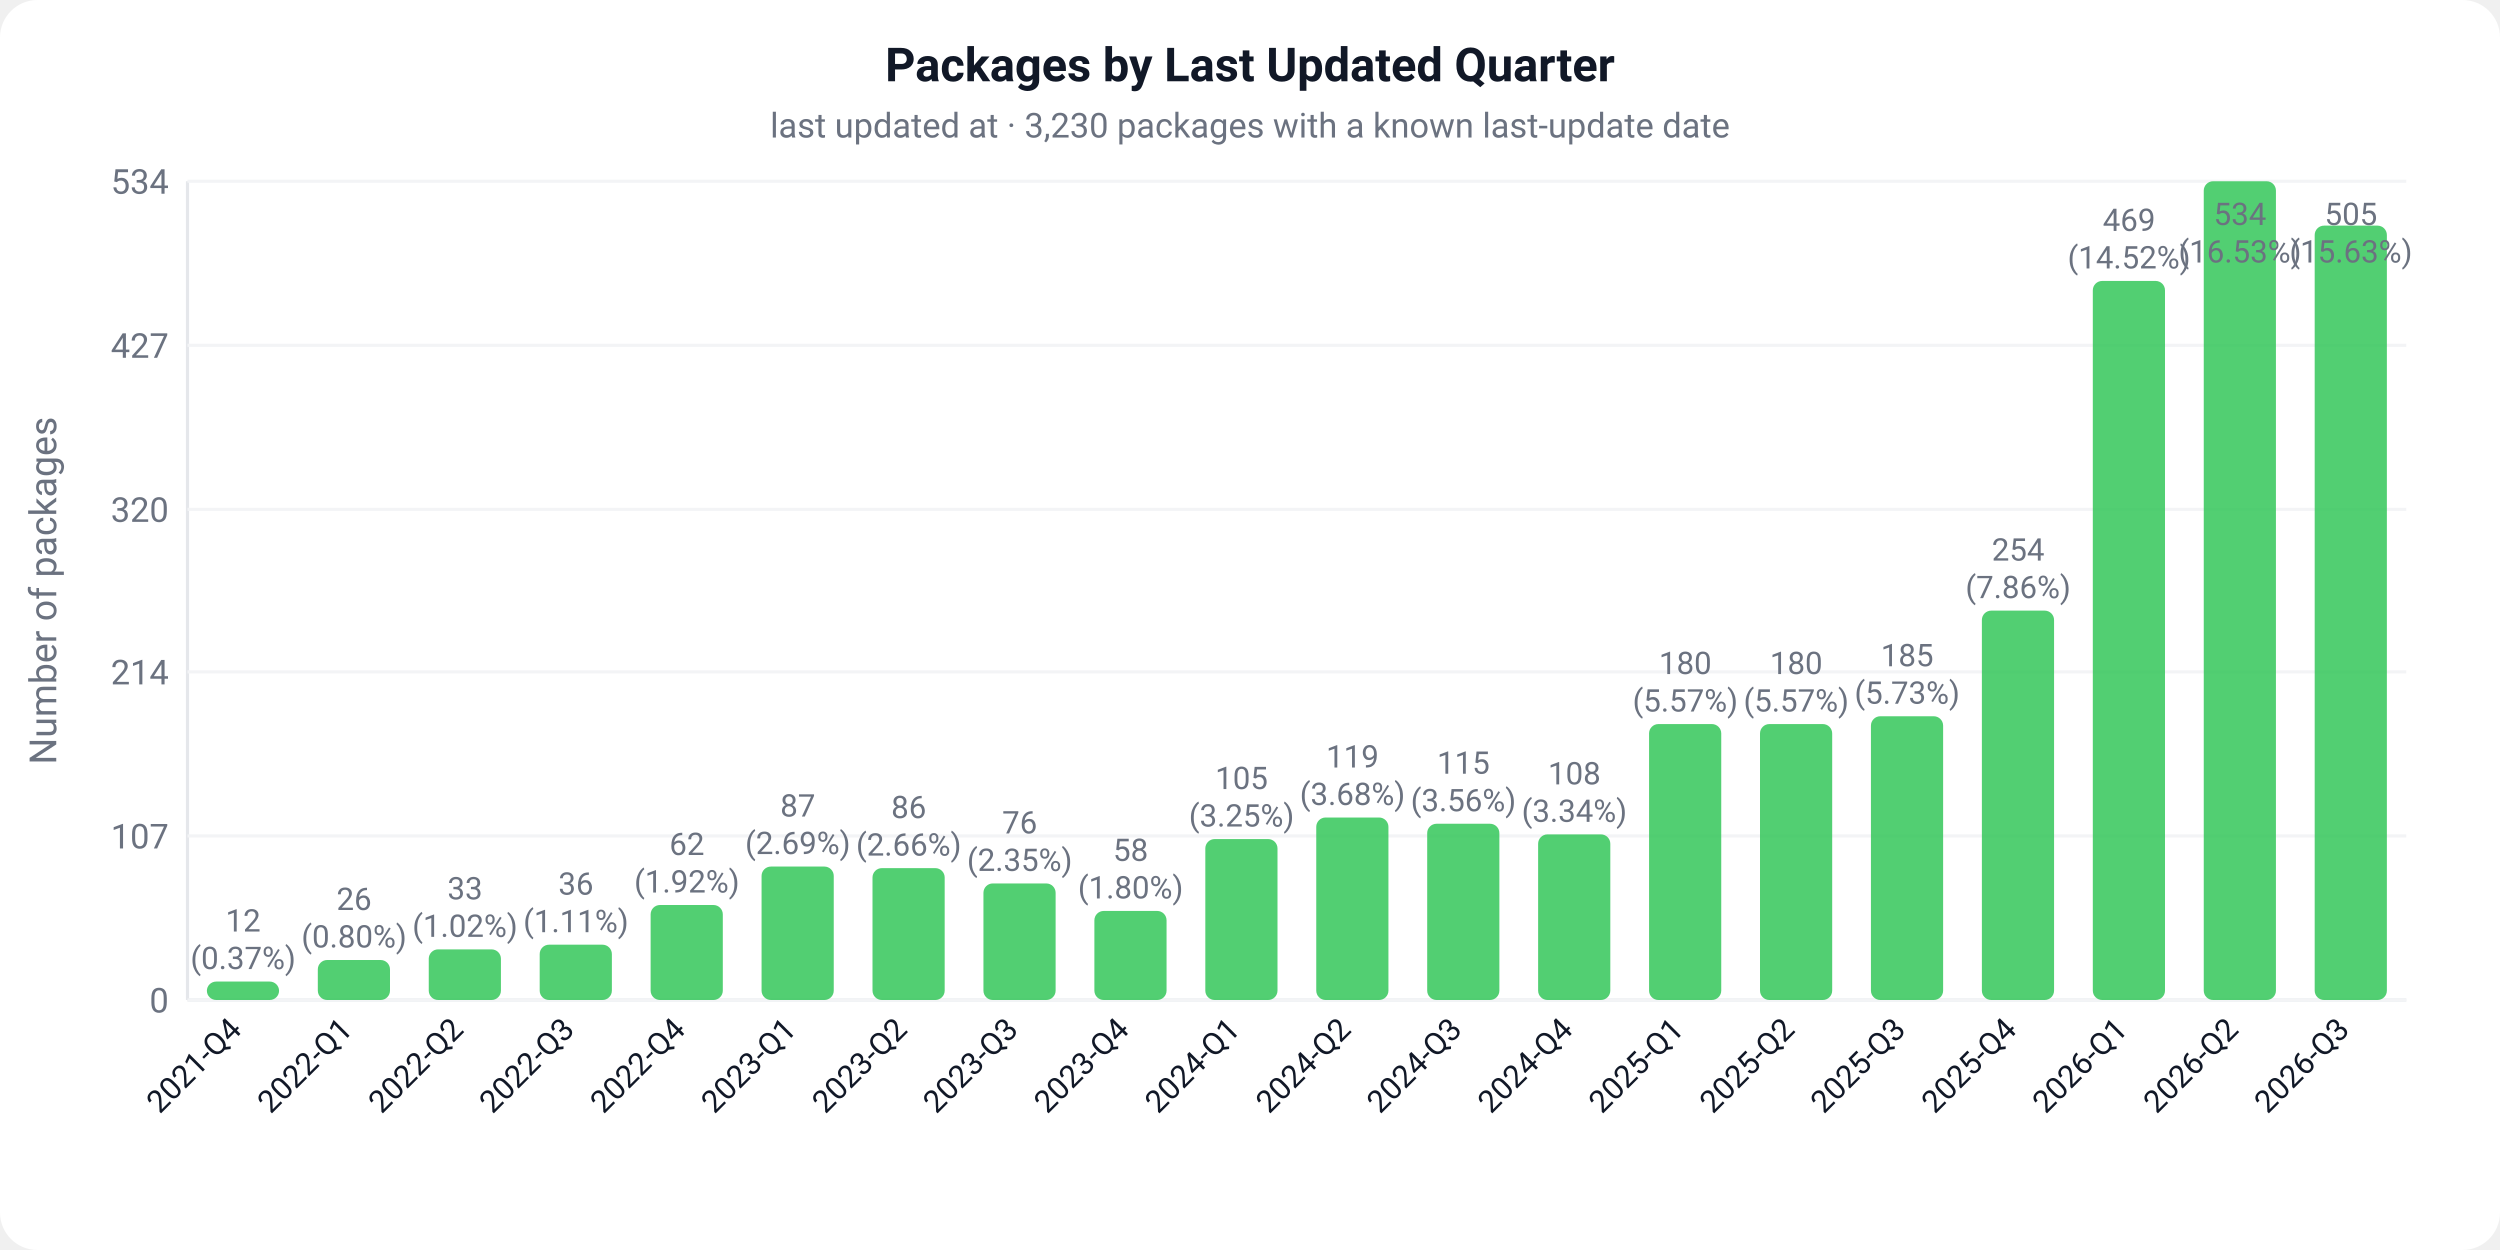
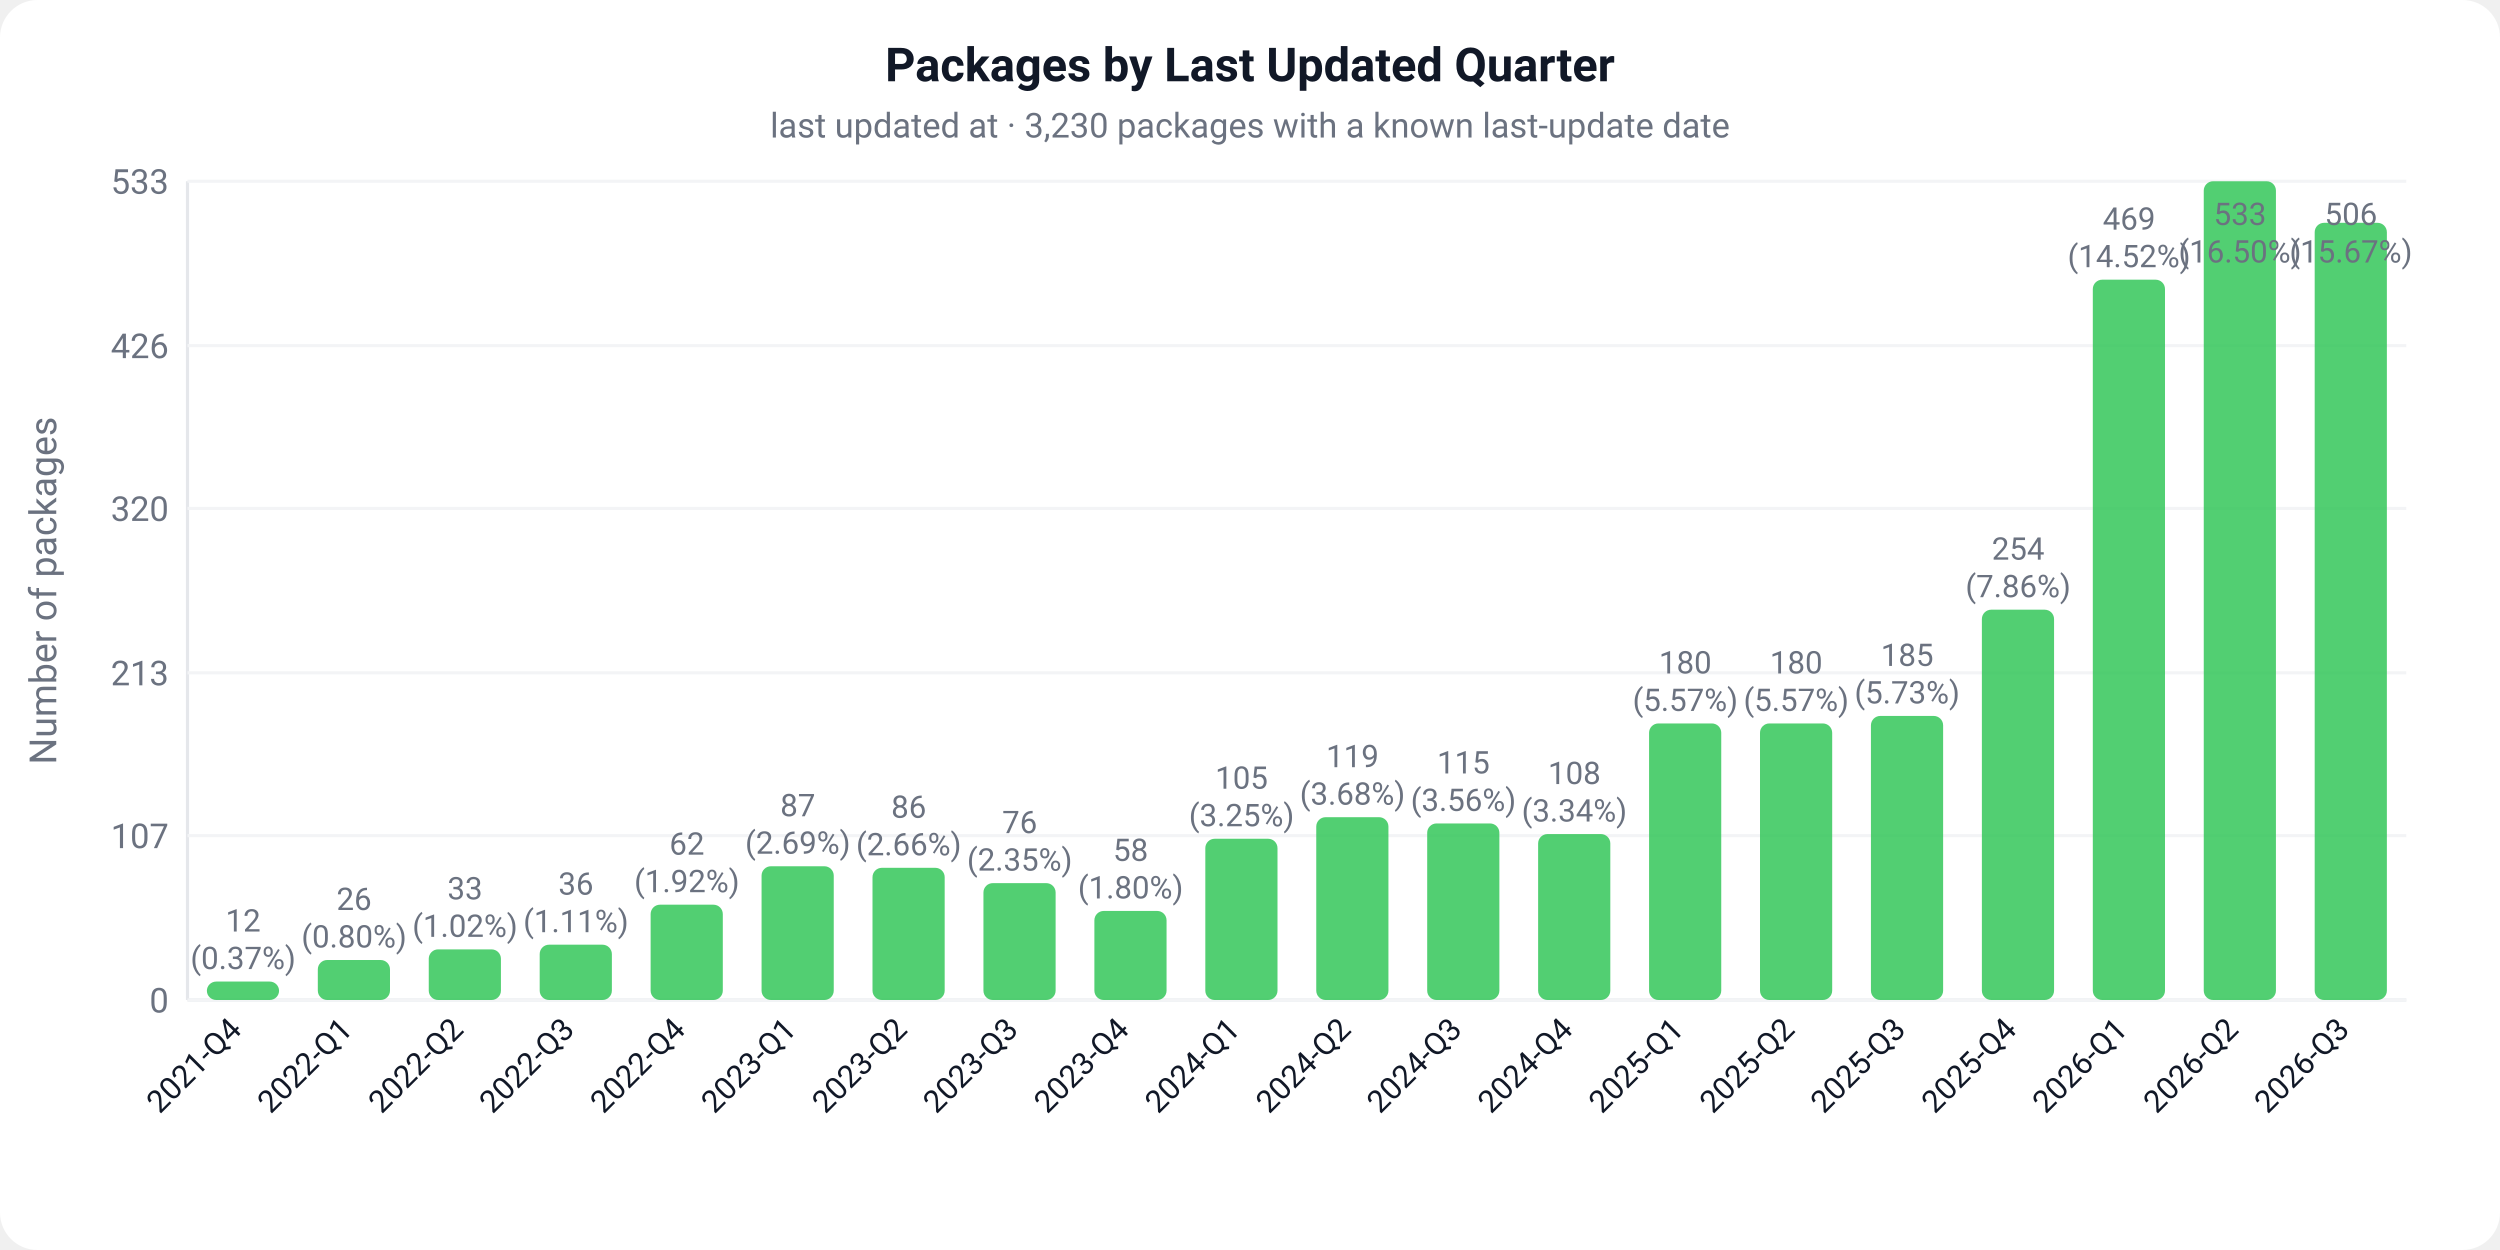
<svg xmlns="http://www.w3.org/2000/svg" width="800" height="400" viewBox="0 0 800 400">
  <defs>
    <style>text { font-family: -apple-system, BlinkMacSystemFont, 'Segoe UI', Roboto, sans-serif; }</style>
  </defs>
  <rect width="800" height="400" fill="#ffffff" rx="12" />
  <text x="400" y="26" text-anchor="middle" font-size="15" font-weight="600" fill="#111827">Packages by Last Updated Quarter</text>
  <text x="400" y="44" text-anchor="middle" font-size="11" fill="#6b7280">last updated at · 3,230 packages with a known last-update date</text>
  <line x1="60" y1="58" x2="60" y2="320" stroke="#e5e7eb" stroke-width="1" />
  <line x1="60" y1="320" x2="770" y2="320" stroke="#e5e7eb" stroke-width="1" />
  <text x="-189" y="18" text-anchor="middle" font-size="12" fill="#6b7280" transform="rotate(-90)">Number of packages</text>
  <line x1="60" y1="320.0" x2="770" y2="320.0" stroke="#f3f4f6" stroke-width="1" />
  <text x="54" y="324.0" text-anchor="end" font-size="11" fill="#6b7280">0</text>
-   <line x1="60" y1="267.5" x2="770" y2="267.5" stroke="#f3f4f6" stroke-width="1" />
-   <text x="54" y="271.5" text-anchor="end" font-size="11" fill="#6b7280">107</text>
-   <line x1="60" y1="215.0" x2="770" y2="215.0" stroke="#f3f4f6" stroke-width="1" />
-   <text x="54" y="219.0" text-anchor="end" font-size="11" fill="#6b7280">214</text>
-   <line x1="60" y1="163.0" x2="770" y2="163.0" stroke="#f3f4f6" stroke-width="1" />
-   <text x="54" y="167.0" text-anchor="end" font-size="11" fill="#6b7280">320</text>
-   <line x1="60" y1="110.5" x2="770" y2="110.5" stroke="#f3f4f6" stroke-width="1" />
-   <text x="54" y="114.5" text-anchor="end" font-size="11" fill="#6b7280">427</text>
+   <line x1="60" y1="267.4" x2="770" y2="267.4" stroke="#f3f4f6" stroke-width="1" />
+   <text x="54" y="271.4" text-anchor="end" font-size="11" fill="#6b7280">107</text>
+   <line x1="60" y1="215.3" x2="770" y2="215.3" stroke="#f3f4f6" stroke-width="1" />
+   <text x="54" y="219.3" text-anchor="end" font-size="11" fill="#6b7280">213</text>
+   <line x1="60" y1="162.7" x2="770" y2="162.7" stroke="#f3f4f6" stroke-width="1" />
+   <text x="54" y="166.7" text-anchor="end" font-size="11" fill="#6b7280">320</text>
+   <line x1="60" y1="110.6" x2="770" y2="110.6" stroke="#f3f4f6" stroke-width="1" />
+   <text x="54" y="114.6" text-anchor="end" font-size="11" fill="#6b7280">426</text>
  <line x1="60" y1="58.0" x2="770" y2="58.0" stroke="#f3f4f6" stroke-width="1" />
-   <text x="54" y="62.0" text-anchor="end" font-size="11" fill="#6b7280">534</text>
+   <text x="54" y="62.0" text-anchor="end" font-size="11" fill="#6b7280">533</text>
  <rect x="66.2" y="314.1" width="23.1" height="5.9" fill="#34C759" rx="3" opacity="0.85" />
  <text x="77.8" y="298.1" text-anchor="middle" font-size="10" fill="#6b7280">12</text>
  <text x="77.8" y="310.1" text-anchor="middle" font-size="10" fill="#6b7280">(0.37%)</text>
  <g transform="translate(77.8,330.0) rotate(-45)">
    <text text-anchor="end" font-size="10" fill="#111827">2021-Q4</text>
  </g>
  <rect x="101.7" y="307.2" width="23.1" height="12.8" fill="#34C759" rx="3" opacity="0.85" />
  <text x="113.3" y="291.2" text-anchor="middle" font-size="10" fill="#6b7280">26</text>
  <text x="113.3" y="303.2" text-anchor="middle" font-size="10" fill="#6b7280">(0.80%)</text>
  <g transform="translate(113.3,330.0) rotate(-45)">
    <text text-anchor="end" font-size="10" fill="#111827">2022-Q1</text>
  </g>
  <rect x="137.2" y="303.8" width="23.1" height="16.2" fill="#34C759" rx="3" opacity="0.85" />
  <text x="148.8" y="287.8" text-anchor="middle" font-size="10" fill="#6b7280">33</text>
  <text x="148.8" y="299.8" text-anchor="middle" font-size="10" fill="#6b7280">(1.02%)</text>
  <g transform="translate(148.8,330.0) rotate(-45)">
    <text text-anchor="end" font-size="10" fill="#111827">2022-Q2</text>
  </g>
  <rect x="172.7" y="302.3" width="23.1" height="17.7" fill="#34C759" rx="3" opacity="0.85" />
  <text x="184.3" y="286.3" text-anchor="middle" font-size="10" fill="#6b7280">36</text>
  <text x="184.3" y="298.3" text-anchor="middle" font-size="10" fill="#6b7280">(1.11%)</text>
  <g transform="translate(184.3,330.0) rotate(-45)">
    <text text-anchor="end" font-size="10" fill="#111827">2022-Q3</text>
  </g>
-   <rect x="208.2" y="289.6" width="23.1" height="30.4" fill="#34C759" rx="3" opacity="0.85" />
-   <text x="219.8" y="273.6" text-anchor="middle" font-size="10" fill="#6b7280">62</text>
-   <text x="219.8" y="285.6" text-anchor="middle" font-size="10" fill="#6b7280">(1.92%)</text>
+   <rect x="208.2" y="289.5" width="23.1" height="30.5" fill="#34C759" rx="3" opacity="0.85" />
+   <text x="219.8" y="273.5" text-anchor="middle" font-size="10" fill="#6b7280">62</text>
+   <text x="219.8" y="285.5" text-anchor="middle" font-size="10" fill="#6b7280">(1.92%)</text>
  <g transform="translate(219.8,330.0) rotate(-45)">
    <text text-anchor="end" font-size="10" fill="#111827">2022-Q4</text>
  </g>
-   <rect x="243.7" y="277.3" width="23.1" height="42.7" fill="#34C759" rx="3" opacity="0.85" />
-   <text x="255.3" y="261.3" text-anchor="middle" font-size="10" fill="#6b7280">87</text>
-   <text x="255.3" y="273.3" text-anchor="middle" font-size="10" fill="#6b7280">(2.69%)</text>
+   <rect x="243.7" y="277.2" width="23.1" height="42.8" fill="#34C759" rx="3" opacity="0.85" />
+   <text x="255.3" y="261.2" text-anchor="middle" font-size="10" fill="#6b7280">87</text>
+   <text x="255.3" y="273.2" text-anchor="middle" font-size="10" fill="#6b7280">(2.69%)</text>
  <g transform="translate(255.3,330.0) rotate(-45)">
    <text text-anchor="end" font-size="10" fill="#111827">2023-Q1</text>
  </g>
-   <rect x="279.2" y="277.8" width="23.1" height="42.2" fill="#34C759" rx="3" opacity="0.85" />
-   <text x="290.8" y="261.8" text-anchor="middle" font-size="10" fill="#6b7280">86</text>
-   <text x="290.8" y="273.8" text-anchor="middle" font-size="10" fill="#6b7280">(2.66%)</text>
+   <rect x="279.2" y="277.7" width="23.1" height="42.3" fill="#34C759" rx="3" opacity="0.85" />
+   <text x="290.8" y="261.7" text-anchor="middle" font-size="10" fill="#6b7280">86</text>
+   <text x="290.8" y="273.7" text-anchor="middle" font-size="10" fill="#6b7280">(2.66%)</text>
  <g transform="translate(290.8,330.0) rotate(-45)">
    <text text-anchor="end" font-size="10" fill="#111827">2023-Q2</text>
  </g>
-   <rect x="314.7" y="282.7" width="23.1" height="37.3" fill="#34C759" rx="3" opacity="0.85" />
-   <text x="326.3" y="266.7" text-anchor="middle" font-size="10" fill="#6b7280">76</text>
-   <text x="326.3" y="278.7" text-anchor="middle" font-size="10" fill="#6b7280">(2.35%)</text>
+   <rect x="314.7" y="282.6" width="23.1" height="37.4" fill="#34C759" rx="3" opacity="0.85" />
+   <text x="326.3" y="266.6" text-anchor="middle" font-size="10" fill="#6b7280">76</text>
+   <text x="326.3" y="278.6" text-anchor="middle" font-size="10" fill="#6b7280">(2.35%)</text>
  <g transform="translate(326.3,330.0) rotate(-45)">
    <text text-anchor="end" font-size="10" fill="#111827">2023-Q3</text>
  </g>
  <rect x="350.2" y="291.5" width="23.1" height="28.5" fill="#34C759" rx="3" opacity="0.85" />
  <text x="361.8" y="275.5" text-anchor="middle" font-size="10" fill="#6b7280">58</text>
  <text x="361.8" y="287.5" text-anchor="middle" font-size="10" fill="#6b7280">(1.80%)</text>
  <g transform="translate(361.8,330.0) rotate(-45)">
    <text text-anchor="end" font-size="10" fill="#111827">2023-Q4</text>
  </g>
-   <rect x="385.7" y="268.5" width="23.1" height="51.5" fill="#34C759" rx="3" opacity="0.85" />
-   <text x="397.3" y="252.5" text-anchor="middle" font-size="10" fill="#6b7280">105</text>
-   <text x="397.3" y="264.5" text-anchor="middle" font-size="10" fill="#6b7280">(3.25%)</text>
+   <rect x="385.7" y="268.4" width="23.1" height="51.6" fill="#34C759" rx="3" opacity="0.85" />
+   <text x="397.3" y="252.4" text-anchor="middle" font-size="10" fill="#6b7280">105</text>
+   <text x="397.3" y="264.4" text-anchor="middle" font-size="10" fill="#6b7280">(3.25%)</text>
  <g transform="translate(397.3,330.0) rotate(-45)">
    <text text-anchor="end" font-size="10" fill="#111827">2024-Q1</text>
  </g>
-   <rect x="421.2" y="261.6" width="23.1" height="58.4" fill="#34C759" rx="3" opacity="0.85" />
-   <text x="432.8" y="245.6" text-anchor="middle" font-size="10" fill="#6b7280">119</text>
-   <text x="432.8" y="257.6" text-anchor="middle" font-size="10" fill="#6b7280">(3.68%)</text>
+   <rect x="421.2" y="261.5" width="23.1" height="58.5" fill="#34C759" rx="3" opacity="0.85" />
+   <text x="432.8" y="245.5" text-anchor="middle" font-size="10" fill="#6b7280">119</text>
+   <text x="432.8" y="257.5" text-anchor="middle" font-size="10" fill="#6b7280">(3.68%)</text>
  <g transform="translate(432.8,330.0) rotate(-45)">
    <text text-anchor="end" font-size="10" fill="#111827">2024-Q2</text>
  </g>
-   <rect x="456.7" y="263.6" width="23.1" height="56.4" fill="#34C759" rx="3" opacity="0.85" />
-   <text x="468.3" y="247.6" text-anchor="middle" font-size="10" fill="#6b7280">115</text>
-   <text x="468.3" y="259.6" text-anchor="middle" font-size="10" fill="#6b7280">(3.56%)</text>
+   <rect x="456.7" y="263.5" width="23.1" height="56.5" fill="#34C759" rx="3" opacity="0.85" />
+   <text x="468.3" y="247.5" text-anchor="middle" font-size="10" fill="#6b7280">115</text>
+   <text x="468.3" y="259.5" text-anchor="middle" font-size="10" fill="#6b7280">(3.56%)</text>
  <g transform="translate(468.3,330.0) rotate(-45)">
    <text text-anchor="end" font-size="10" fill="#111827">2024-Q3</text>
  </g>
-   <rect x="492.2" y="267.0" width="23.1" height="53.0" fill="#34C759" rx="3" opacity="0.85" />
-   <text x="503.8" y="251.0" text-anchor="middle" font-size="10" fill="#6b7280">108</text>
-   <text x="503.8" y="263.0" text-anchor="middle" font-size="10" fill="#6b7280">(3.34%)</text>
+   <rect x="492.2" y="266.9" width="23.1" height="53.1" fill="#34C759" rx="3" opacity="0.85" />
+   <text x="503.8" y="250.9" text-anchor="middle" font-size="10" fill="#6b7280">108</text>
+   <text x="503.8" y="262.9" text-anchor="middle" font-size="10" fill="#6b7280">(3.34%)</text>
  <g transform="translate(503.8,330.0) rotate(-45)">
    <text text-anchor="end" font-size="10" fill="#111827">2024-Q4</text>
  </g>
-   <rect x="527.7" y="231.7" width="23.1" height="88.3" fill="#34C759" rx="3" opacity="0.85" />
-   <text x="539.3" y="215.7" text-anchor="middle" font-size="10" fill="#6b7280">180</text>
-   <text x="539.3" y="227.7" text-anchor="middle" font-size="10" fill="#6b7280">(5.57%)</text>
+   <rect x="527.7" y="231.5" width="23.1" height="88.5" fill="#34C759" rx="3" opacity="0.85" />
+   <text x="539.3" y="215.5" text-anchor="middle" font-size="10" fill="#6b7280">180</text>
+   <text x="539.3" y="227.5" text-anchor="middle" font-size="10" fill="#6b7280">(5.57%)</text>
  <g transform="translate(539.3,330.0) rotate(-45)">
    <text text-anchor="end" font-size="10" fill="#111827">2025-Q1</text>
  </g>
-   <rect x="563.2" y="231.7" width="23.1" height="88.3" fill="#34C759" rx="3" opacity="0.85" />
-   <text x="574.8" y="215.7" text-anchor="middle" font-size="10" fill="#6b7280">180</text>
-   <text x="574.8" y="227.7" text-anchor="middle" font-size="10" fill="#6b7280">(5.57%)</text>
+   <rect x="563.2" y="231.5" width="23.1" height="88.5" fill="#34C759" rx="3" opacity="0.85" />
+   <text x="574.8" y="215.5" text-anchor="middle" font-size="10" fill="#6b7280">180</text>
+   <text x="574.8" y="227.5" text-anchor="middle" font-size="10" fill="#6b7280">(5.57%)</text>
  <g transform="translate(574.8,330.0) rotate(-45)">
    <text text-anchor="end" font-size="10" fill="#111827">2025-Q2</text>
  </g>
-   <rect x="598.7" y="229.2" width="23.1" height="90.8" fill="#34C759" rx="3" opacity="0.85" />
-   <text x="610.3" y="213.2" text-anchor="middle" font-size="10" fill="#6b7280">185</text>
-   <text x="610.3" y="225.2" text-anchor="middle" font-size="10" fill="#6b7280">(5.73%)</text>
+   <rect x="598.7" y="229.1" width="23.1" height="90.9" fill="#34C759" rx="3" opacity="0.85" />
+   <text x="610.3" y="213.1" text-anchor="middle" font-size="10" fill="#6b7280">185</text>
+   <text x="610.3" y="225.1" text-anchor="middle" font-size="10" fill="#6b7280">(5.73%)</text>
  <g transform="translate(610.3,330.0) rotate(-45)">
    <text text-anchor="end" font-size="10" fill="#111827">2025-Q3</text>
  </g>
-   <rect x="634.2" y="195.4" width="23.1" height="124.6" fill="#34C759" rx="3" opacity="0.85" />
-   <text x="645.8" y="179.4" text-anchor="middle" font-size="10" fill="#6b7280">254</text>
-   <text x="645.8" y="191.4" text-anchor="middle" font-size="10" fill="#6b7280">(7.86%)</text>
+   <rect x="634.2" y="195.1" width="23.1" height="124.9" fill="#34C759" rx="3" opacity="0.85" />
+   <text x="645.8" y="179.1" text-anchor="middle" font-size="10" fill="#6b7280">254</text>
+   <text x="645.8" y="191.1" text-anchor="middle" font-size="10" fill="#6b7280">(7.86%)</text>
  <g transform="translate(645.8,330.0) rotate(-45)">
    <text text-anchor="end" font-size="10" fill="#111827">2025-Q4</text>
  </g>
-   <rect x="669.7" y="89.9" width="23.1" height="230.1" fill="#34C759" rx="3" opacity="0.85" />
-   <text x="681.3" y="73.9" text-anchor="middle" font-size="10" fill="#6b7280">469</text>
-   <text x="681.3" y="85.9" text-anchor="middle" font-size="10" fill="#6b7280">(14.52%)</text>
+   <rect x="669.7" y="89.5" width="23.1" height="230.5" fill="#34C759" rx="3" opacity="0.85" />
+   <text x="681.3" y="73.5" text-anchor="middle" font-size="10" fill="#6b7280">469</text>
+   <text x="681.3" y="85.5" text-anchor="middle" font-size="10" fill="#6b7280">(14.52%)</text>
  <g transform="translate(681.3,330.0) rotate(-45)">
    <text text-anchor="end" font-size="10" fill="#111827">2026-Q1</text>
  </g>
  <rect x="705.2" y="58.0" width="23.1" height="262.0" fill="#34C759" rx="3" opacity="0.85" />
-   <text x="716.8" y="72.0" text-anchor="middle" font-size="10" fill="#6b7280">534</text>
-   <text x="716.8" y="84.0" text-anchor="middle" font-size="10" fill="#6b7280">(16.53%)</text>
+   <text x="716.8" y="72.0" text-anchor="middle" font-size="10" fill="#6b7280">533</text>
+   <text x="716.8" y="84.0" text-anchor="middle" font-size="10" fill="#6b7280">(16.50%)</text>
  <g transform="translate(716.8,330.0) rotate(-45)">
    <text text-anchor="end" font-size="10" fill="#111827">2026-Q2</text>
  </g>
-   <rect x="740.7" y="72.2" width="23.1" height="247.8" fill="#34C759" rx="3" opacity="0.85" />
-   <text x="752.3" y="72.0" text-anchor="middle" font-size="10" fill="#6b7280">505</text>
-   <text x="752.3" y="84.0" text-anchor="middle" font-size="10" fill="#6b7280">(15.63%)</text>
+   <rect x="740.7" y="71.3" width="23.1" height="248.7" fill="#34C759" rx="3" opacity="0.85" />
+   <text x="752.3" y="72.0" text-anchor="middle" font-size="10" fill="#6b7280">506</text>
+   <text x="752.3" y="84.0" text-anchor="middle" font-size="10" fill="#6b7280">(15.67%)</text>
  <g transform="translate(752.3,330.0) rotate(-45)">
    <text text-anchor="end" font-size="10" fill="#111827">2026-Q3</text>
  </g>
</svg>
